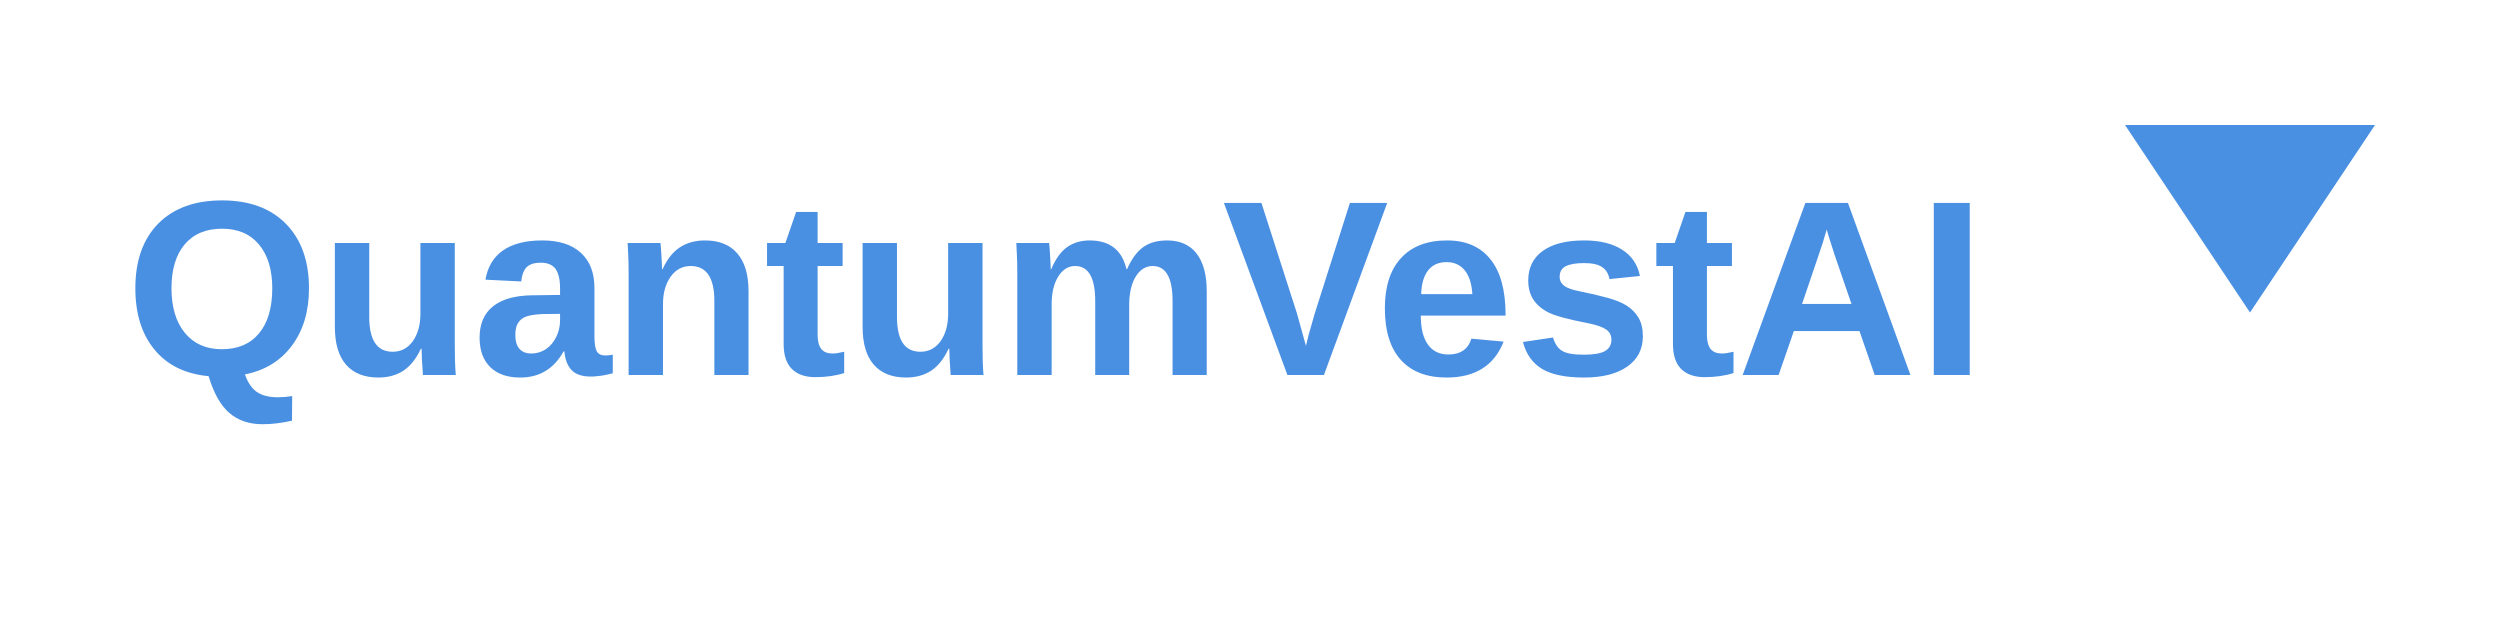
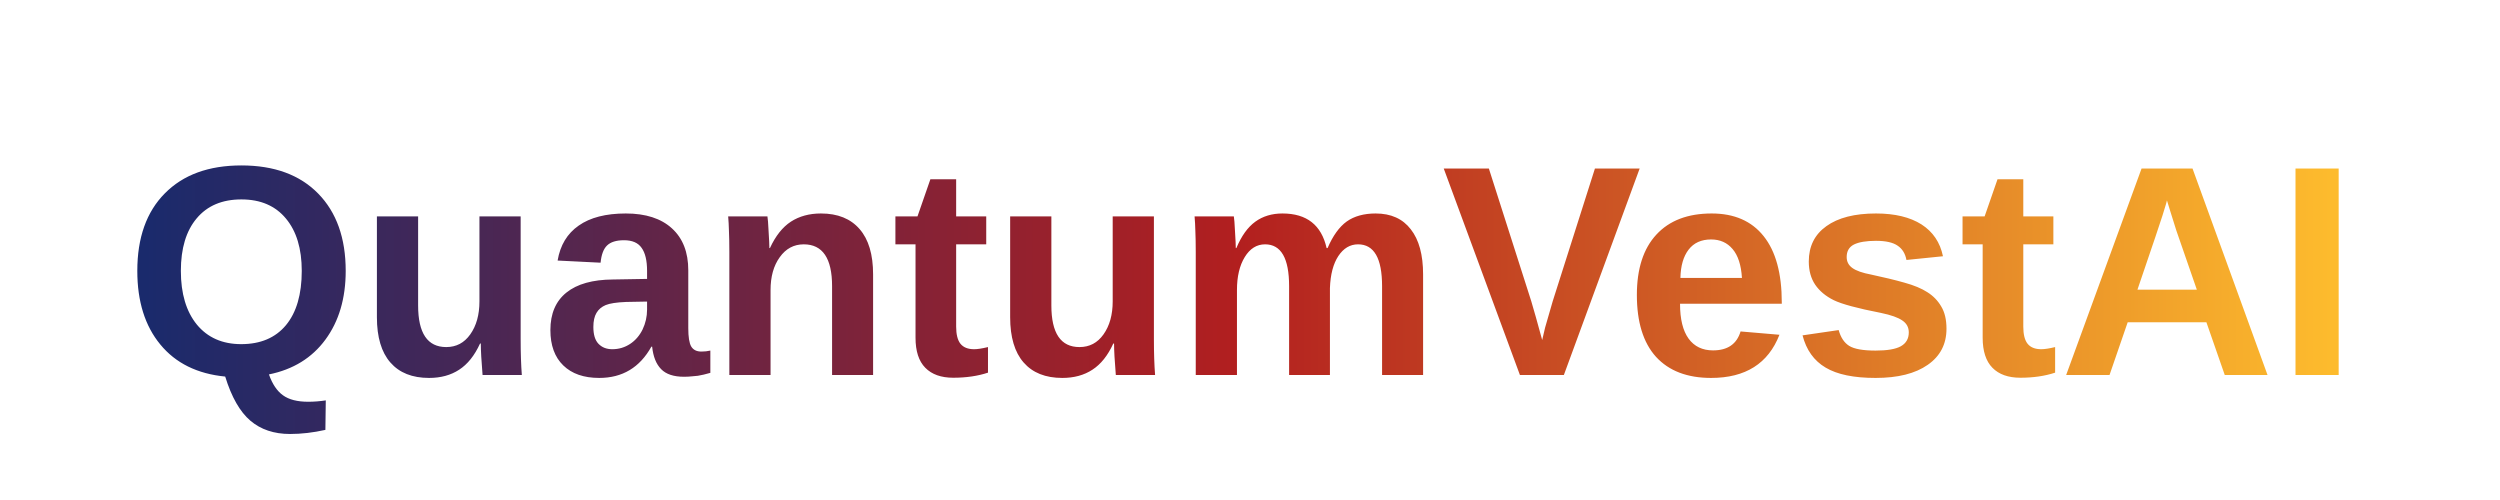
- <svg xmlns="http://www.w3.org/2000/svg" width="200" height="50">
-   <rect width="100%" height="100%" fill="none" />
-   <text x="10" y="30" font-family="Arial" font-size="20" font-weight="bold" fill="#4a90e2">QuantumVestAI</text>
-   <path d="M170 10 L180 25 L190 10 Z" fill="#4a90e2" />
+ <svg xmlns="http://www.w3.org/2000/svg" width="200" height="40" viewBox="0 0 200 40">
+   <defs>
+     <linearGradient id="grad" x1="0%" y1="0%" x2="100%" y2="0%">
+       <stop offset="0%" style="stop-color:#1a2a6c;stop-opacity:1" />
+       <stop offset="50%" style="stop-color:#b21f1f;stop-opacity:1" />
+       <stop offset="100%" style="stop-color:#fdbb2d;stop-opacity:1" />
+     </linearGradient>
+   </defs>
+   <text x="10" y="30" fill="url(#grad)" font-family="Arial" font-weight="bold" font-size="24">QuantumVestAI</text>
</svg>
